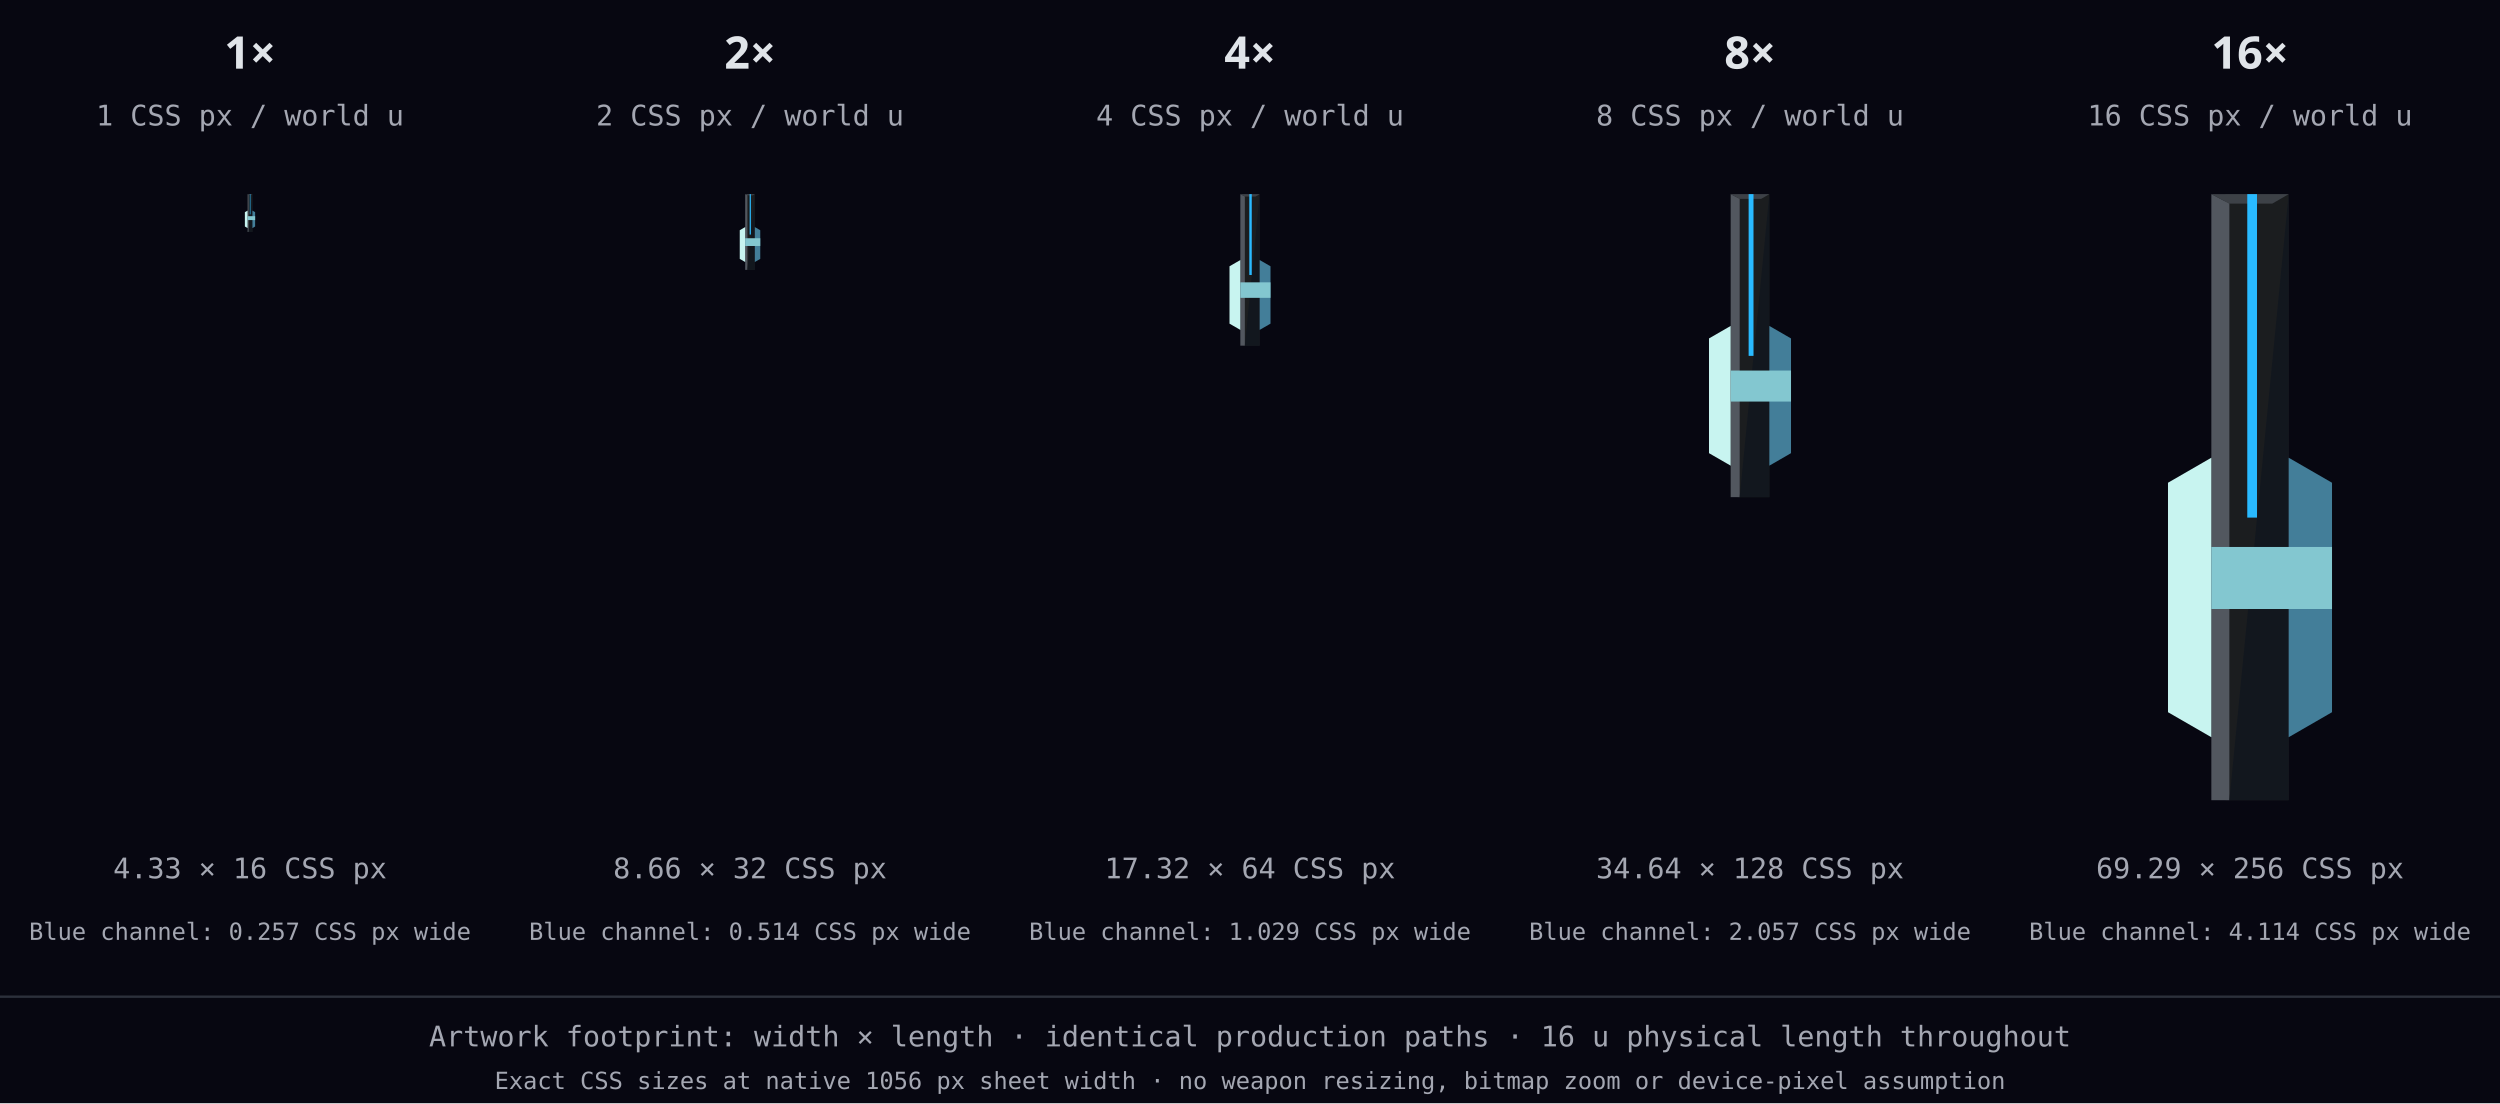
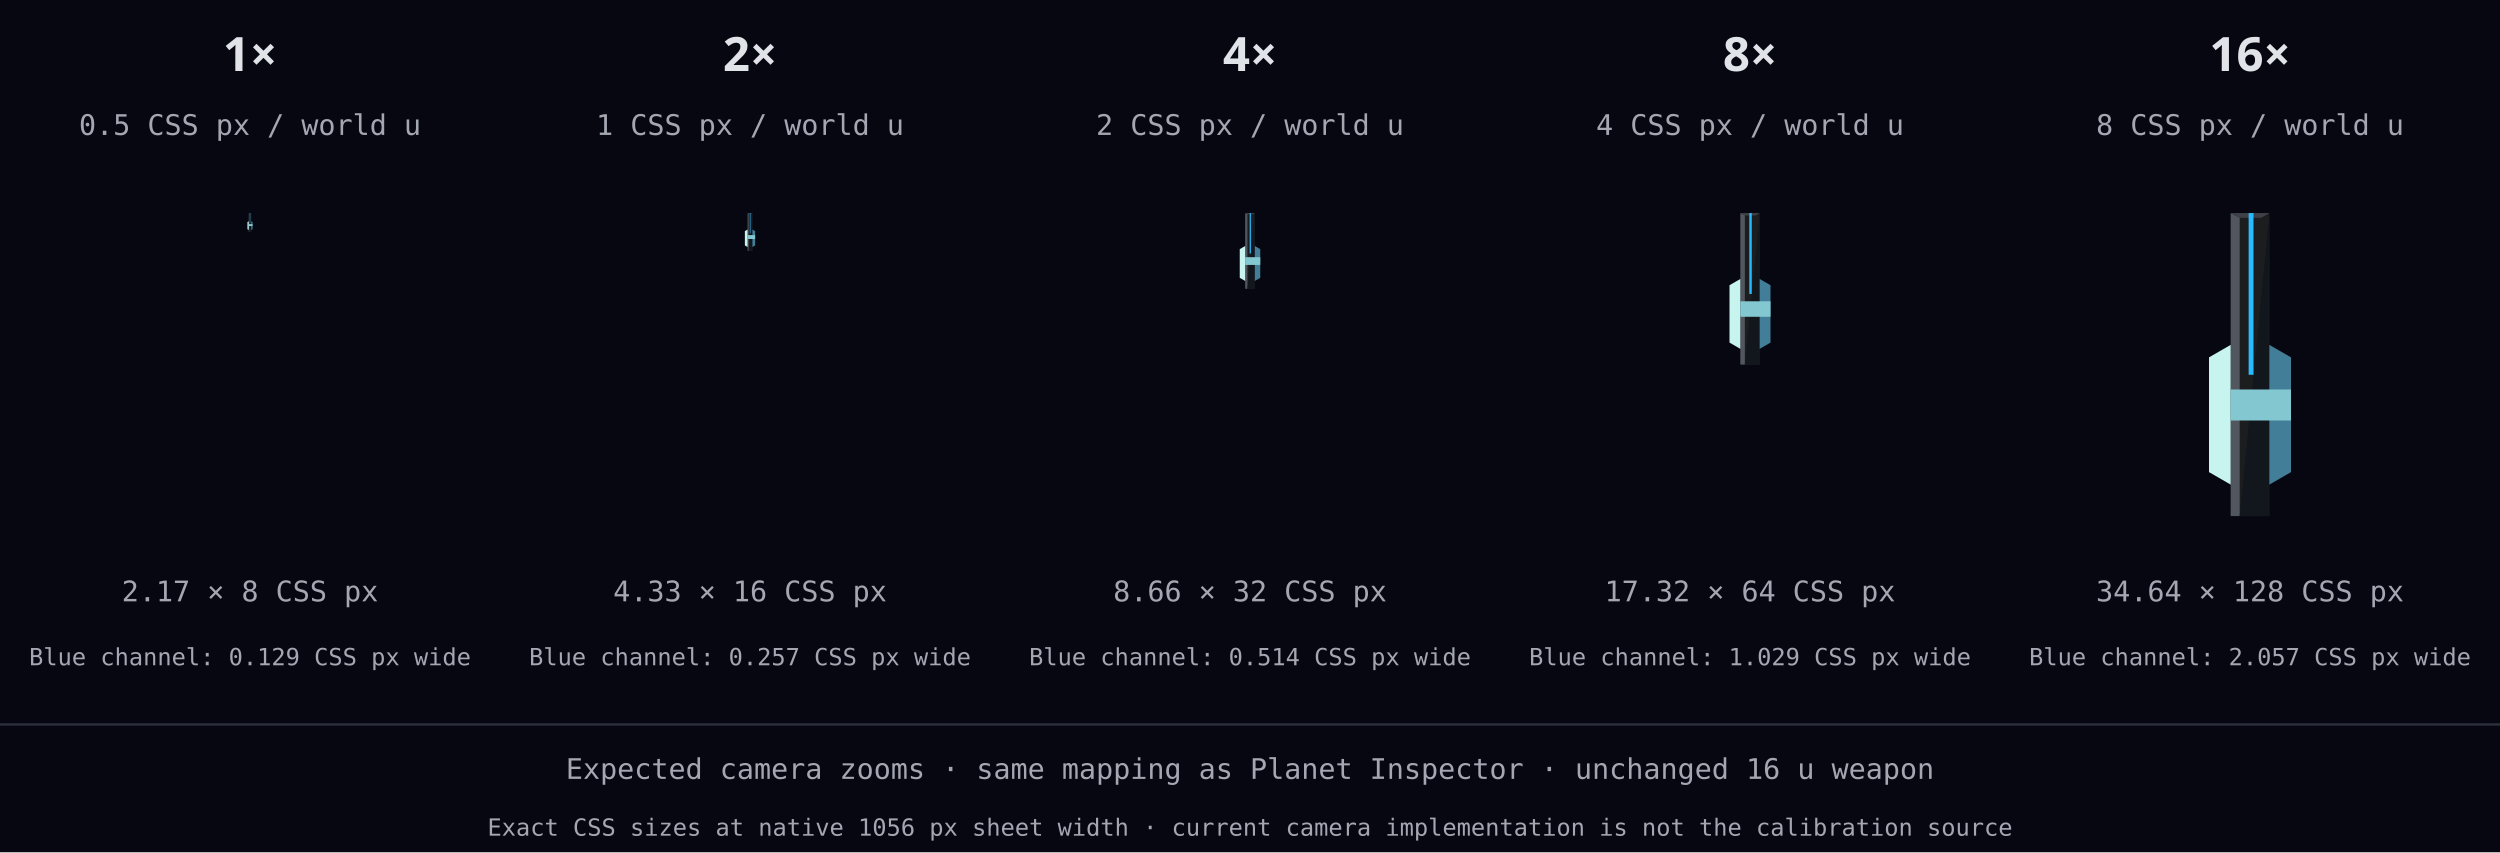
- <svg xmlns="http://www.w3.org/2000/svg" width="1056" height="466" viewBox="0 0 1056 466" role="img" aria-labelledby="title desc">
-   <rect width="1056" height="466" fill="#070711" />
+ <svg xmlns="http://www.w3.org/2000/svg" width="1056" height="360" viewBox="0 0 1056 360" role="img" aria-labelledby="title desc">
+   <rect width="1056" height="360" fill="#070711" />
  <style>
  text {
    font: 12px monospace;
    fill: #a4a7b2;
    text-anchor: middle;
  }
  .title {
-     font: 600 19px sans-serif;
+     font: 600 20px sans-serif;
    fill: #e0e4e9;
  }
  .small {
    font-size: 10px;
  }
  </style>
  <defs>
    <g id="source">
      <path fill="#1b1d1f" d="M246.213 41.378h2.037v19.502h-2.037z" />
      <path fill="#3d4147" d="m247.721 41.684h-1.379l-.58 -.306h2.489z" />
      <path fill="#52575f" d="m245.762 41.378v19.502h.58l0 -19.196z" />
      <path fill="#12171e" d="m248.25 41.378l-1.908 19.502h1.908z" />
      <path fill="#29baff" d="M246.918 51.787V41.378h.313v10.409z" />
      <path fill="#c8f4f0" d="m245.762 49.86l-1.395 .805v7.384l1.395 .805z" />
      <path fill="#437e99" d="m248.25 49.86l1.395 .805v7.384l-1.395 .805z" />
      <path fill="#83c7d0" d="M245.762 52.732h3.883v1.996h-3.883z" />
    </g>
  </defs>
-   <text x="105.6" y="29" class="title">1×</text>
-   <text x="105.6" y="53">1 CSS px / world u</text>
-   <g id="cannon-1" transform="translate(105.6 82) scale(0.8204372) translate(-247.0059 -41.37828)">
+   <text x="105.6" y="30" class="title">1×</text>
+   <text x="105.6" y="57">0.5 CSS px / world u</text>
+   <g id="cannon-1" transform="translate(105.6 90) scale(0.4102186) translate(-247.0059 -41.37828)">
    <use href="#source" />
  </g>
-   <text x="105.6" y="371">4.33 × 16 CSS px</text>
-   <text x="105.6" y="397" class="small">Blue channel: 0.257 CSS px wide</text>
-   <text x="316.8" y="29" class="title">2×</text>
-   <text x="316.8" y="53">2 CSS px / world u</text>
-   <g id="cannon-2" transform="translate(316.8 82) scale(1.640874) translate(-247.0059 -41.37828)">
+   <text x="105.6" y="254">2.17 × 8 CSS px</text>
+   <text x="105.6" y="281" class="small">Blue channel: 0.129 CSS px wide</text>
+   <text x="316.8" y="30" class="title">2×</text>
+   <text x="316.8" y="57">1 CSS px / world u</text>
+   <g id="cannon-2" transform="translate(316.8 90) scale(0.8204372) translate(-247.0059 -41.37828)">
    <use href="#source" />
  </g>
-   <text x="316.8" y="371">8.66 × 32 CSS px</text>
-   <text x="316.8" y="397" class="small">Blue channel: 0.514 CSS px wide</text>
-   <text x="528.0" y="29" class="title">4×</text>
-   <text x="528.0" y="53">4 CSS px / world u</text>
-   <g id="cannon-4" transform="translate(528.0 82) scale(3.281749) translate(-247.0059 -41.37828)">
+   <text x="316.8" y="254">4.33 × 16 CSS px</text>
+   <text x="316.8" y="281" class="small">Blue channel: 0.257 CSS px wide</text>
+   <text x="528.0" y="30" class="title">4×</text>
+   <text x="528.0" y="57">2 CSS px / world u</text>
+   <g id="cannon-4" transform="translate(528.0 90) scale(1.640874) translate(-247.0059 -41.37828)">
    <use href="#source" />
  </g>
-   <text x="528.0" y="371">17.32 × 64 CSS px</text>
-   <text x="528.0" y="397" class="small">Blue channel: 1.029 CSS px wide</text>
-   <text x="739.2" y="29" class="title">8×</text>
-   <text x="739.2" y="53">8 CSS px / world u</text>
-   <g id="cannon-8" transform="translate(739.2 82) scale(6.563498) translate(-247.0059 -41.37828)">
+   <text x="528.0" y="254">8.66 × 32 CSS px</text>
+   <text x="528.0" y="281" class="small">Blue channel: 0.514 CSS px wide</text>
+   <text x="739.2" y="30" class="title">8×</text>
+   <text x="739.2" y="57">4 CSS px / world u</text>
+   <g id="cannon-8" transform="translate(739.2 90) scale(3.281749) translate(-247.0059 -41.37828)">
    <use href="#source" />
  </g>
-   <text x="739.2" y="371">34.64 × 128 CSS px</text>
-   <text x="739.2" y="397" class="small">Blue channel: 2.057 CSS px wide</text>
-   <text x="950.4" y="29" class="title">16×</text>
-   <text x="950.4" y="53">16 CSS px / world u</text>
-   <g id="cannon-16" transform="translate(950.4 82) scale(13.127) translate(-247.0059 -41.37828)">
+   <text x="739.2" y="254">17.32 × 64 CSS px</text>
+   <text x="739.2" y="281" class="small">Blue channel: 1.029 CSS px wide</text>
+   <text x="950.4" y="30" class="title">16×</text>
+   <text x="950.4" y="57">8 CSS px / world u</text>
+   <g id="cannon-16" transform="translate(950.4 90) scale(6.563498) translate(-247.0059 -41.37828)">
    <use href="#source" />
  </g>
-   <text x="950.4" y="371">69.29 × 256 CSS px</text>
-   <text x="950.4" y="397" class="small">Blue channel: 4.114 CSS px wide</text>
-   <path stroke="#2c303b" d="M0 421H1056" />
-   <text x="528" y="442">
-     Artwork footprint: width × length · identical production paths · 16 u
-     physical length throughout
+   <text x="950.4" y="254">34.64 × 128 CSS px</text>
+   <text x="950.4" y="281" class="small">Blue channel: 2.057 CSS px wide</text>
+   <path stroke="#2c303b" d="M0 306H1056" />
+   <text x="528" y="329">
+     Expected camera zooms · same mapping as Planet Inspector · unchanged 16 u
+     weapon
  </text>
-   <text x="528" y="460" class="small">
-     Exact CSS sizes at native 1056 px sheet width · no weapon resizing, bitmap
-     zoom or device-pixel assumption
+   <text x="528" y="353" class="small">
+     Exact CSS sizes at native 1056 px sheet width · current camera
+     implementation is not the calibration source
  </text>
</svg>
